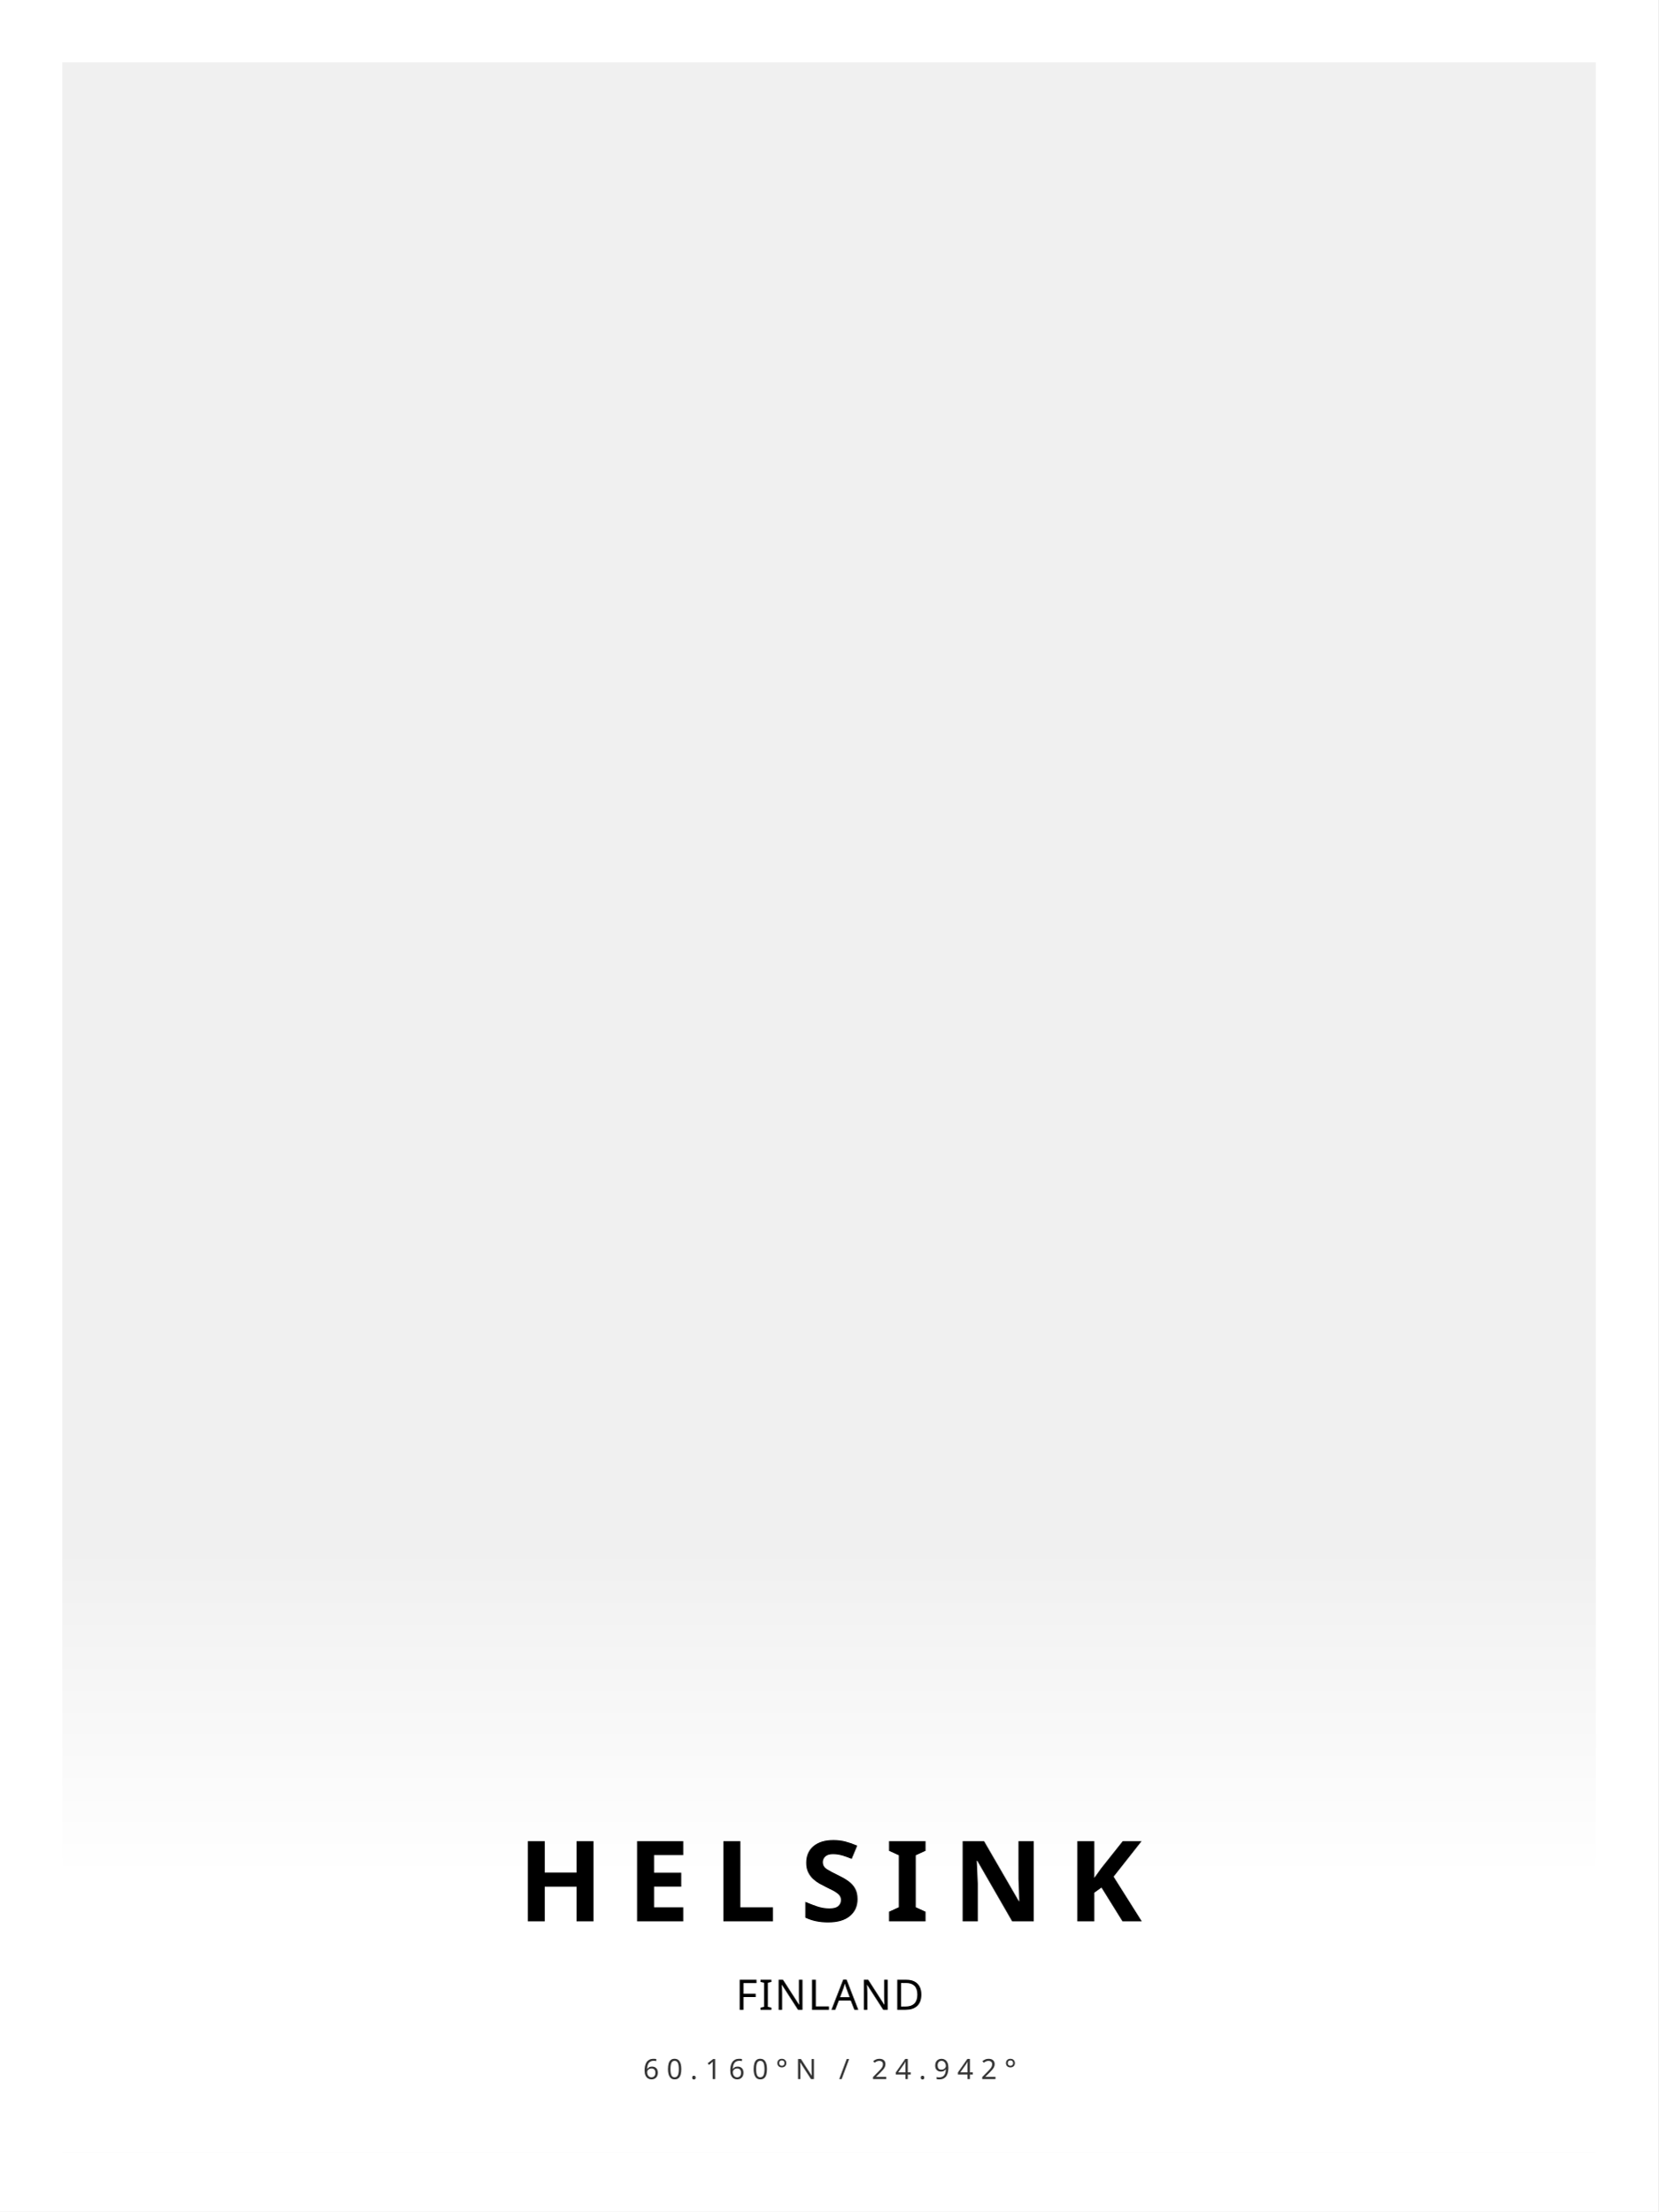
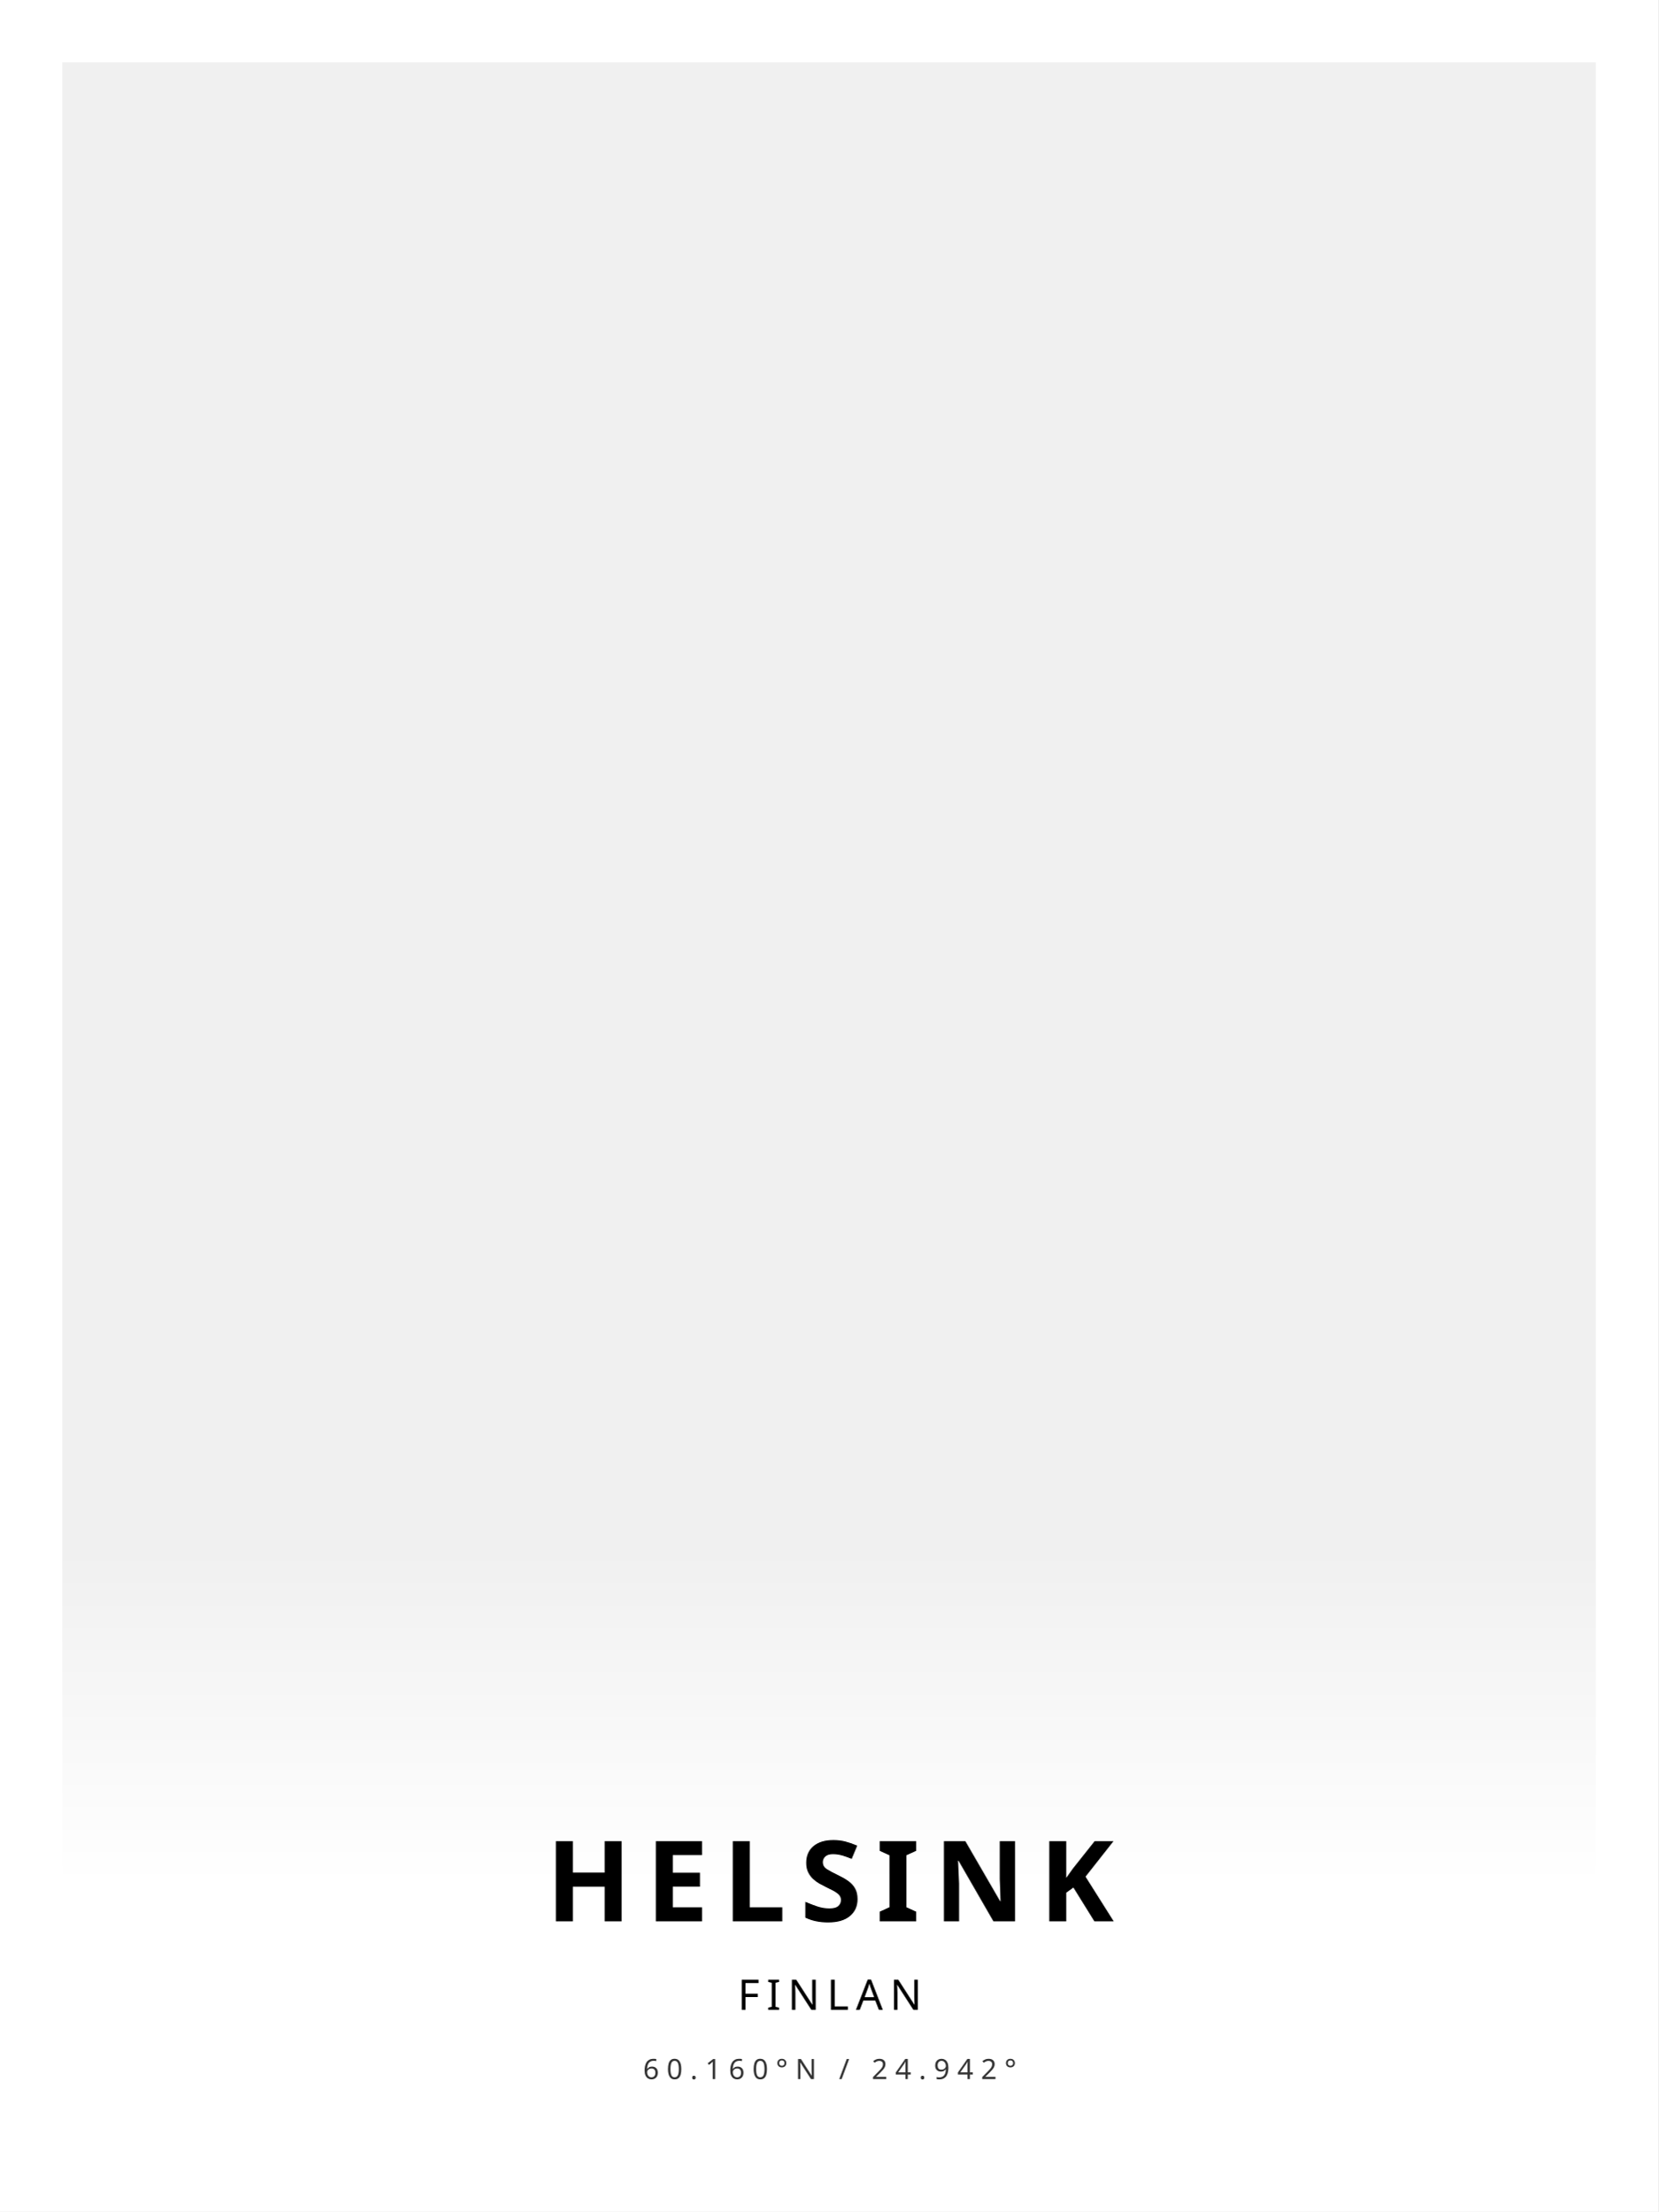
<svg xmlns="http://www.w3.org/2000/svg" width="3543px" height="4724px" viewBox="0 0 3543 4724" version="1.1">
  <defs>
    <linearGradient x1="50%" y1="0%" x2="50%" y2="54.413%" id="linearGradient-1">
      <stop stop-color="#FFF" stop-opacity="0" offset="0%" />
      <stop stop-color="#FFF" offset="100%" />
    </linearGradient>
  </defs>
  <g id="Page-2" stroke="none" stroke-width="1" fill="none" fill-rule="evenodd">
    <g id="30x40cm-portrait">
      <path d="M0,0 L3543,0 L3543,4725 L0,4725 L0,0 Z M133,133 L3410,133 L3410,4599 L133,4599 L133,133 Z" id="borders" fill="#FFF" />
-       <rect id="gradient" fill="url(#linearGradient-1)" x="101" y="3308" width="3360" height="1291" />
+       <rect id="gradient" fill="url(#linearGradient-1)" x="101" y="3308" width="3360" height="1324" />
      <g id="labels" transform="translate(1773, 3877)">
        <g id="center" text-anchor="middle">
          <text id="text" font-family="JosefinSans-Light, Josefin Sans" font-size="60" font-weight="300" letter-spacing="16" fill="#343434">
            <tspan x="0" y="565">60.160°N / 24.942°</tspan>
          </text>
-           <text id="small-header" font-family="JosefinSans, Josefin Sans" font-size="90" font-weight="normal" letter-spacing="3" fill="#000">
-             <tspan x="0" y="417">FINLAND</tspan>
+           <text id="small-header" font-family="JosefinSans, Josefin Sans" font-size="90" font-weight="normal" letter-spacing="15" fill="#000">
+             <tspan x="0" y="417">FINLAN</tspan>
          </text>
-           <text id="header" font-family="JosefinSans-Bold, Josefin Sans" font-size="240" font-weight="bold" letter-spacing="50" fill="#000">
+           <text id="header" font-family="JosefinSans-Bold, Josefin Sans" font-size="240" font-weight="bold" letter-spacing="30" fill="#000">
            <tspan x="0" y="228">HELSINK</tspan>
          </text>
        </g>
      </g>
    </g>
  </g>
</svg>
